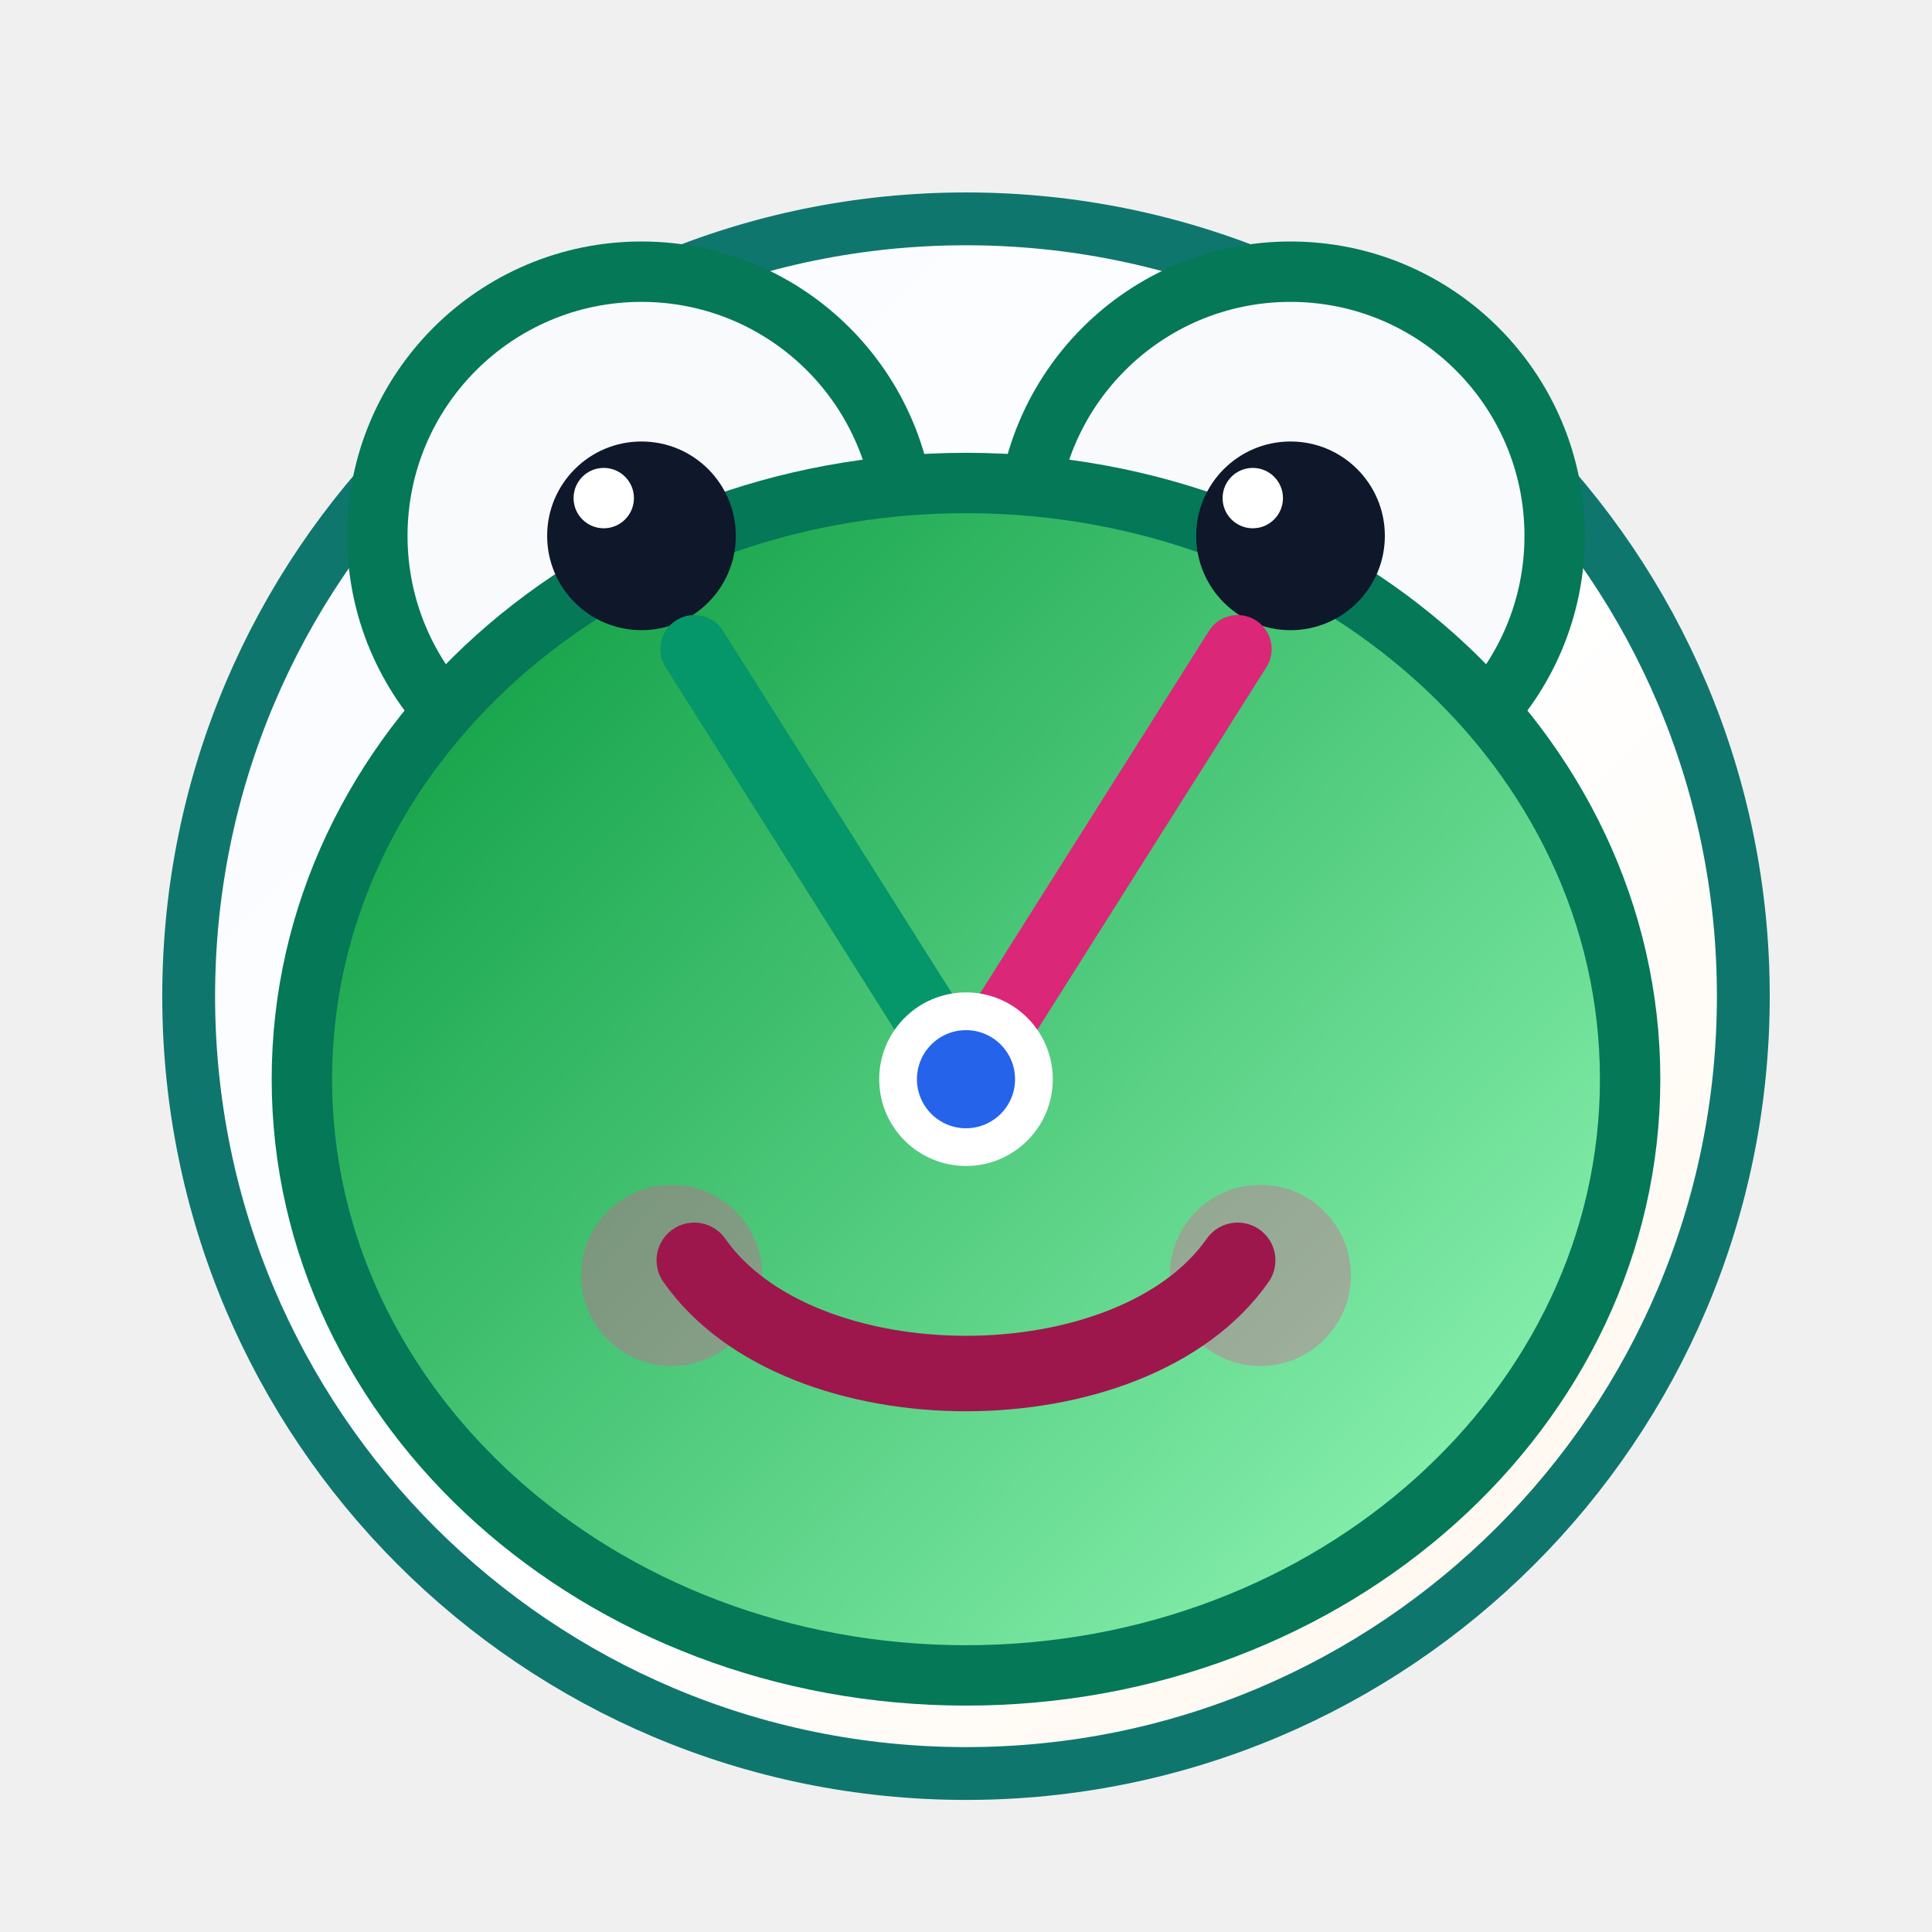
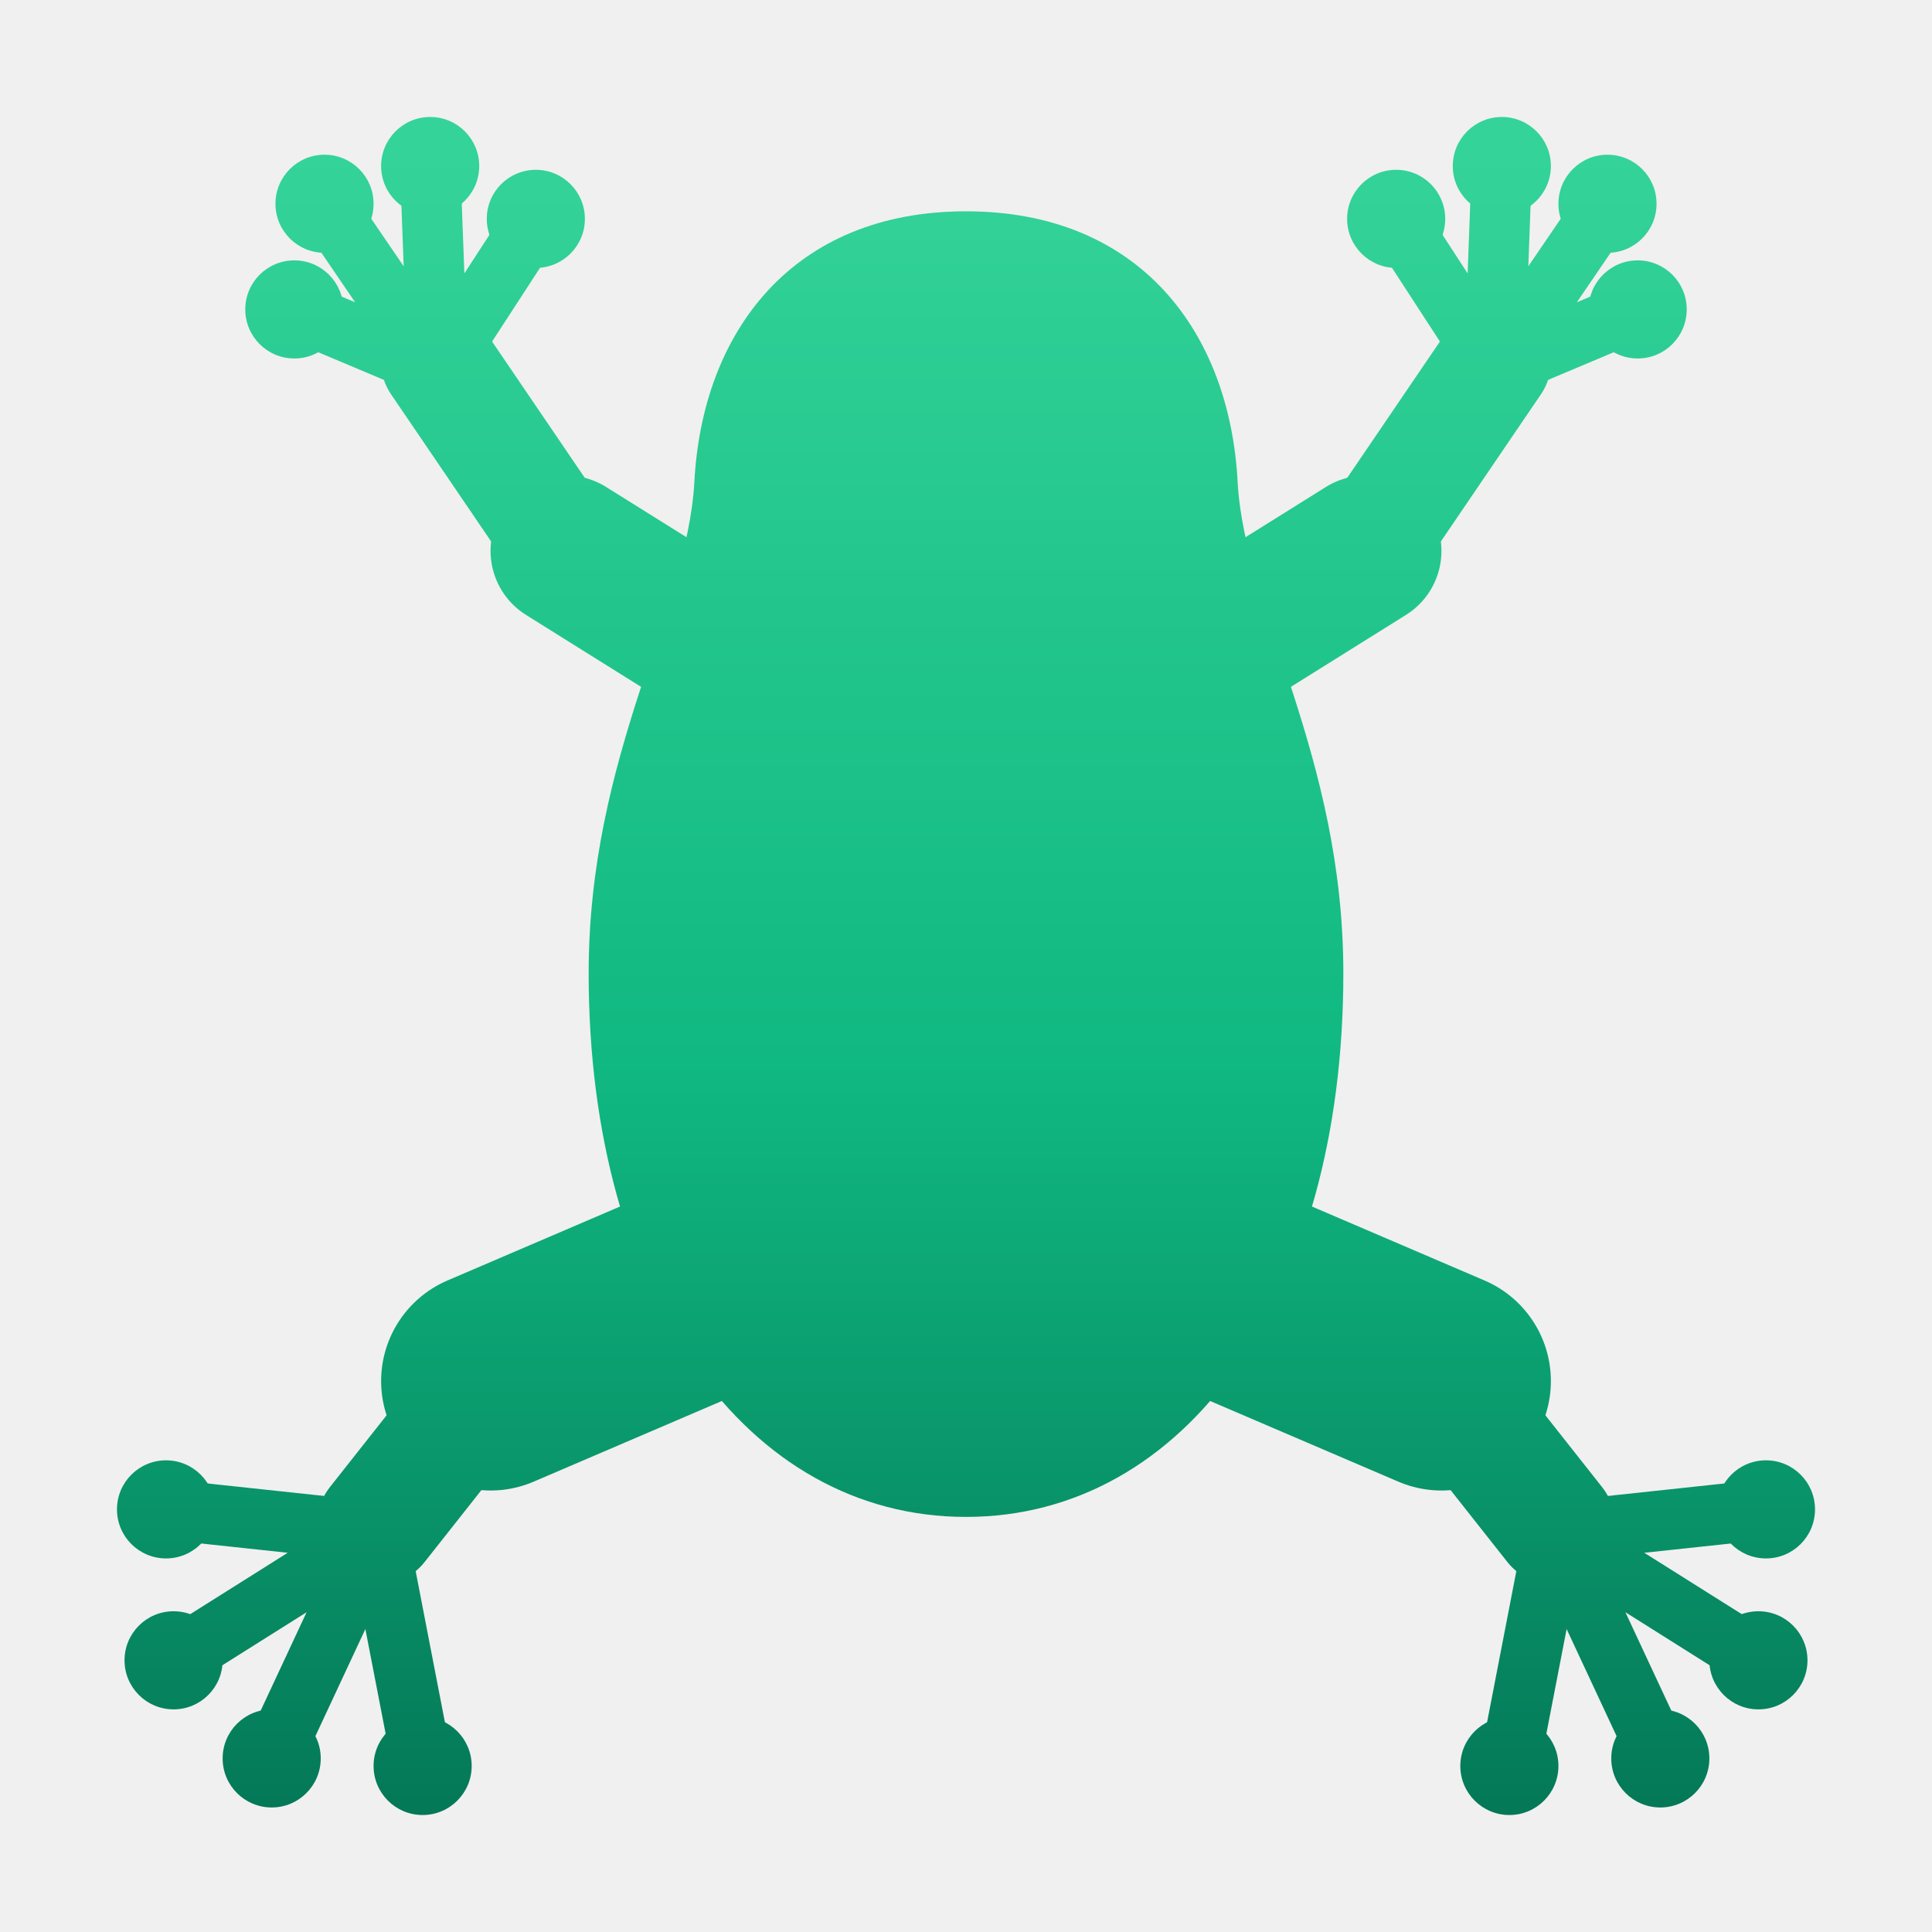
- <svg xmlns="http://www.w3.org/2000/svg" viewBox="0 0 512 512" role="img" aria-label="FocusFrog logo">
+ <svg xmlns="http://www.w3.org/2000/svg" xmlns:xlink="http://www.w3.org/1999/xlink" viewBox="0 0 512 512" role="img" aria-label="FocusFrog logo">
  <defs>
-     <linearGradient id="face" x1="132" y1="164" x2="380" y2="404" gradientUnits="userSpaceOnUse">
-       <stop stop-color="#16a34a" />
-       <stop offset="1" stop-color="#86efac" />
+     <linearGradient id="ff-skin" x1="256" y1="40" x2="256" y2="480" gradientUnits="userSpaceOnUse">
+       <stop stop-color="#34d399" />
+       <stop offset="0.55" stop-color="#10b981" />
+       <stop offset="1" stop-color="#047857" />
    </linearGradient>
-     <linearGradient id="rim" x1="86" y1="74" x2="430" y2="436" gradientUnits="userSpaceOnUse">
-       <stop stop-color="#f8fbff" />
-       <stop offset="0.58" stop-color="#ffffff" />
-       <stop offset="1" stop-color="#fff7ed" />
-     </linearGradient>
+     <g id="ff-half" fill="url(#ff-skin)" stroke="url(#ff-skin)" stroke-linecap="round" stroke-linejoin="round">
+       <path fill="none" stroke-width="40" d="M214 186 L150 146" />
+       <path fill="none" stroke-width="30" d="M150 146 L116 96" />
+       <path fill="none" stroke-width="16" d="M116 98 L78 82 M116 98 L86 54 M116 98 L114 44 M116 98 L142 58" />
+       <circle stroke="none" cx="78" cy="82" r="13" />
+       <circle stroke="none" cx="86" cy="54" r="13" />
+       <circle stroke="none" cx="114" cy="44" r="13" />
+       <circle stroke="none" cx="142" cy="58" r="13" />
+       <path fill="none" stroke-width="58" d="M214 330 L130 366" />
+       <path fill="none" stroke-width="32" d="M130 366 L100 404" />
+       <path fill="none" stroke-width="16" d="M100 406 L44 400 M100 406 L46 440 M100 406 L72 466 M100 406 L112 468" />
+       <circle stroke="none" cx="44" cy="400" r="13" />
+       <circle stroke="none" cx="46" cy="440" r="13" />
+       <circle stroke="none" cx="72" cy="466" r="13" />
+       <circle stroke="none" cx="112" cy="468" r="13" />
+     </g>
  </defs>
-   <circle cx="256" cy="264" r="206" fill="url(#rim)" stroke="#0f766e" stroke-width="14" />
-   <circle cx="170" cy="142" r="70" fill="#f8fafc" stroke="#047857" stroke-width="16" />
-   <circle cx="342" cy="142" r="70" fill="#f8fafc" stroke="#047857" stroke-width="16" />
-   <ellipse cx="256" cy="286" rx="176" ry="158" fill="url(#face)" stroke="#047857" stroke-width="16" />
-   <circle cx="170" cy="142" r="25" fill="#0f172a" />
-   <circle cx="342" cy="142" r="25" fill="#0f172a" />
-   <circle cx="160" cy="132" r="8" fill="#ffffff" />
-   <circle cx="332" cy="132" r="8" fill="#ffffff" />
-   <path d="M256 286 L184 172" stroke="#059669" stroke-width="18" stroke-linecap="round" />
-   <path d="M256 286 L328 172" stroke="#db2777" stroke-width="18" stroke-linecap="round" />
-   <circle cx="256" cy="286" r="18" fill="#2563eb" stroke="#ffffff" stroke-width="10" />
-   <circle cx="178" cy="338" r="24" fill="#ec4899" opacity="0.34" />
-   <circle cx="334" cy="338" r="24" fill="#ec4899" opacity="0.34" />
-   <path d="M184 334 C212 374 300 374 328 334" fill="none" stroke="#9d174d" stroke-width="20" stroke-linecap="round" />
+   <use xlink:href="#ff-half" href="#ff-half" />
+   <use xlink:href="#ff-half" href="#ff-half" transform="matrix(-1 0 0 1 512 0)" />
+   <path fill="url(#ff-skin)" d="M256 56 C302 56 326 88 328 128 C330 162 356 200 356 258 C356 344 314 402 256 402 C198 402 156 344 156 258 C156 200 182 162 184 128 C186 88 210 56 256 56 Z" />
</svg>
